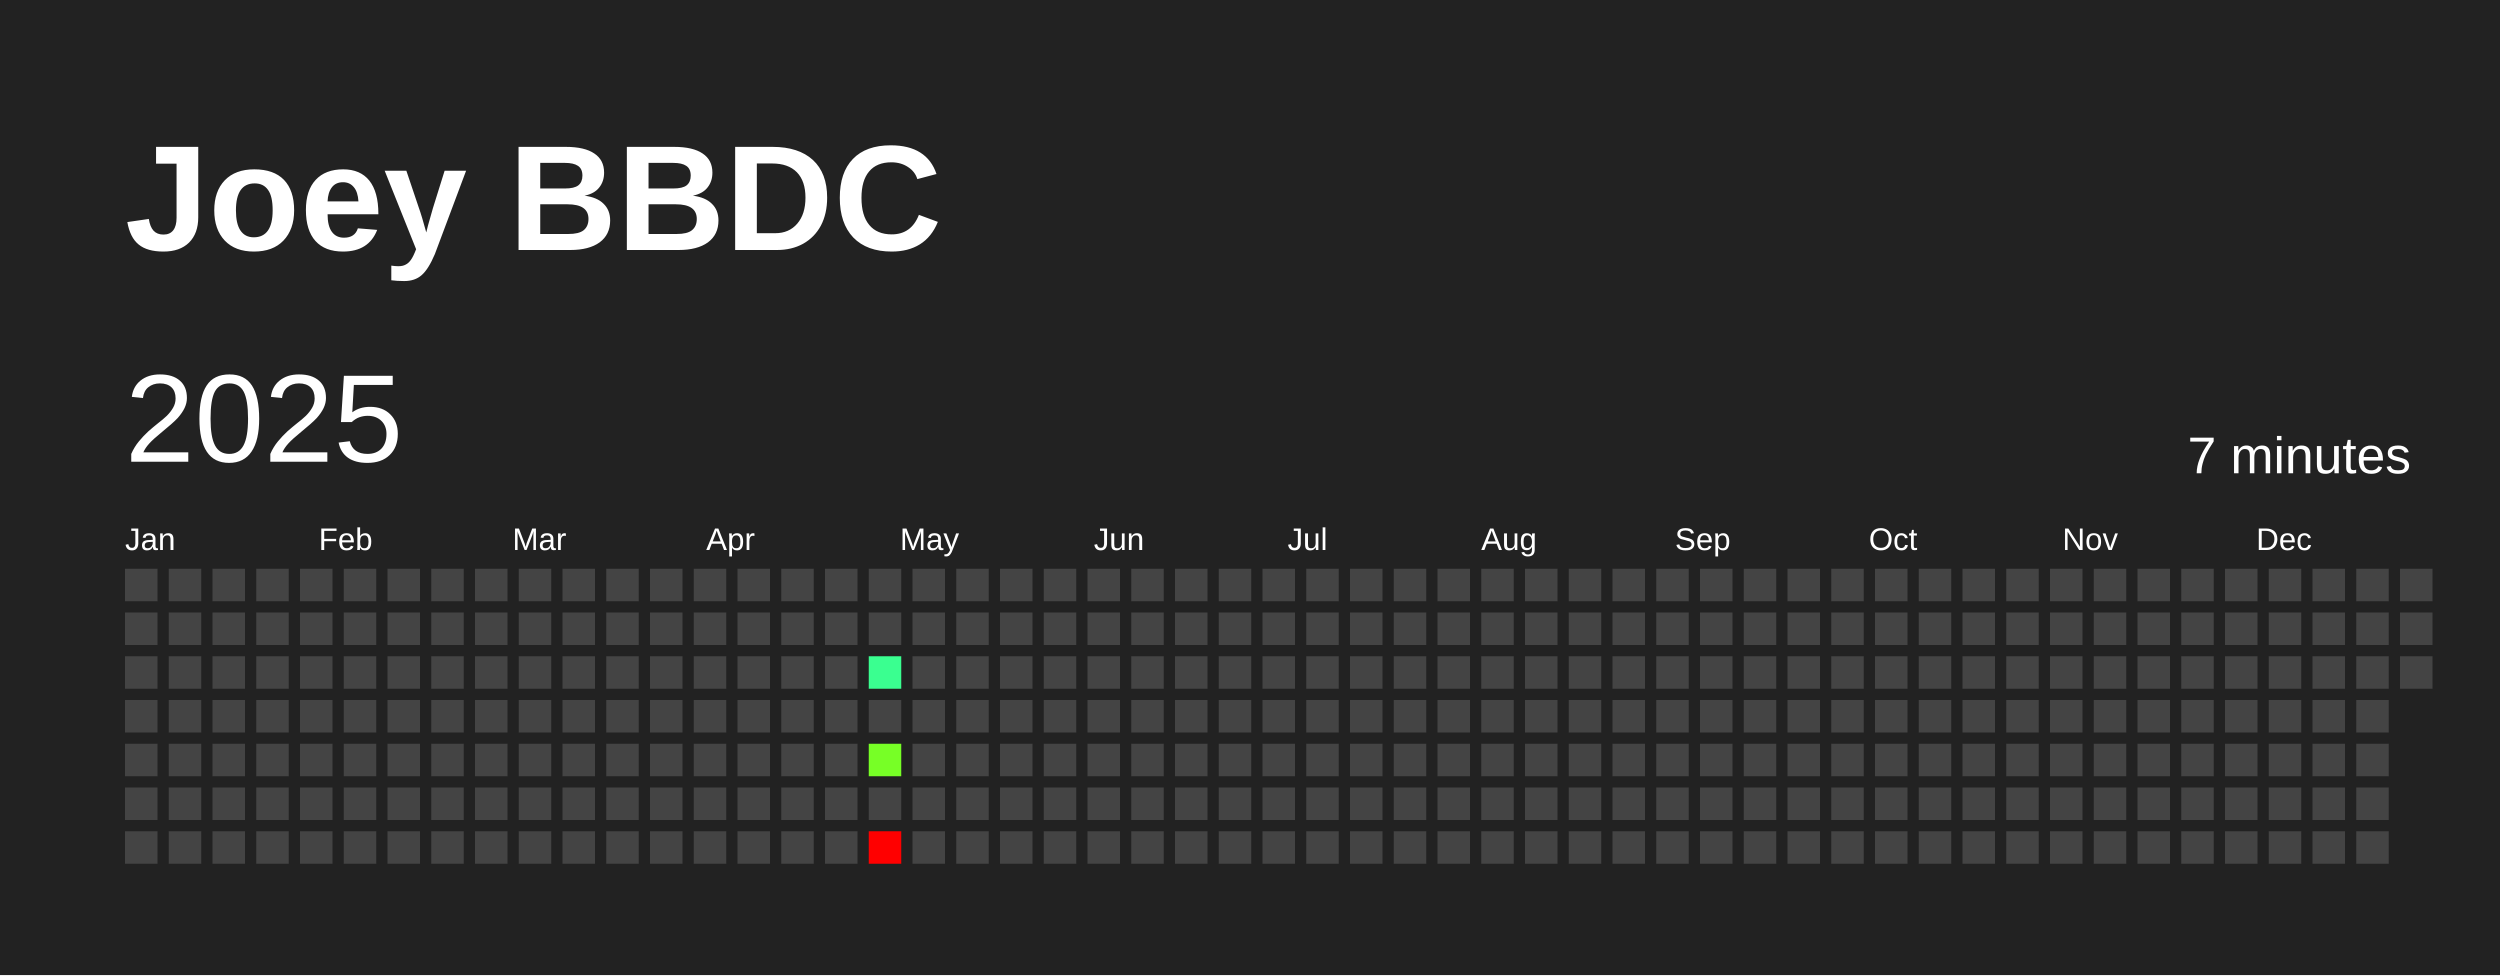
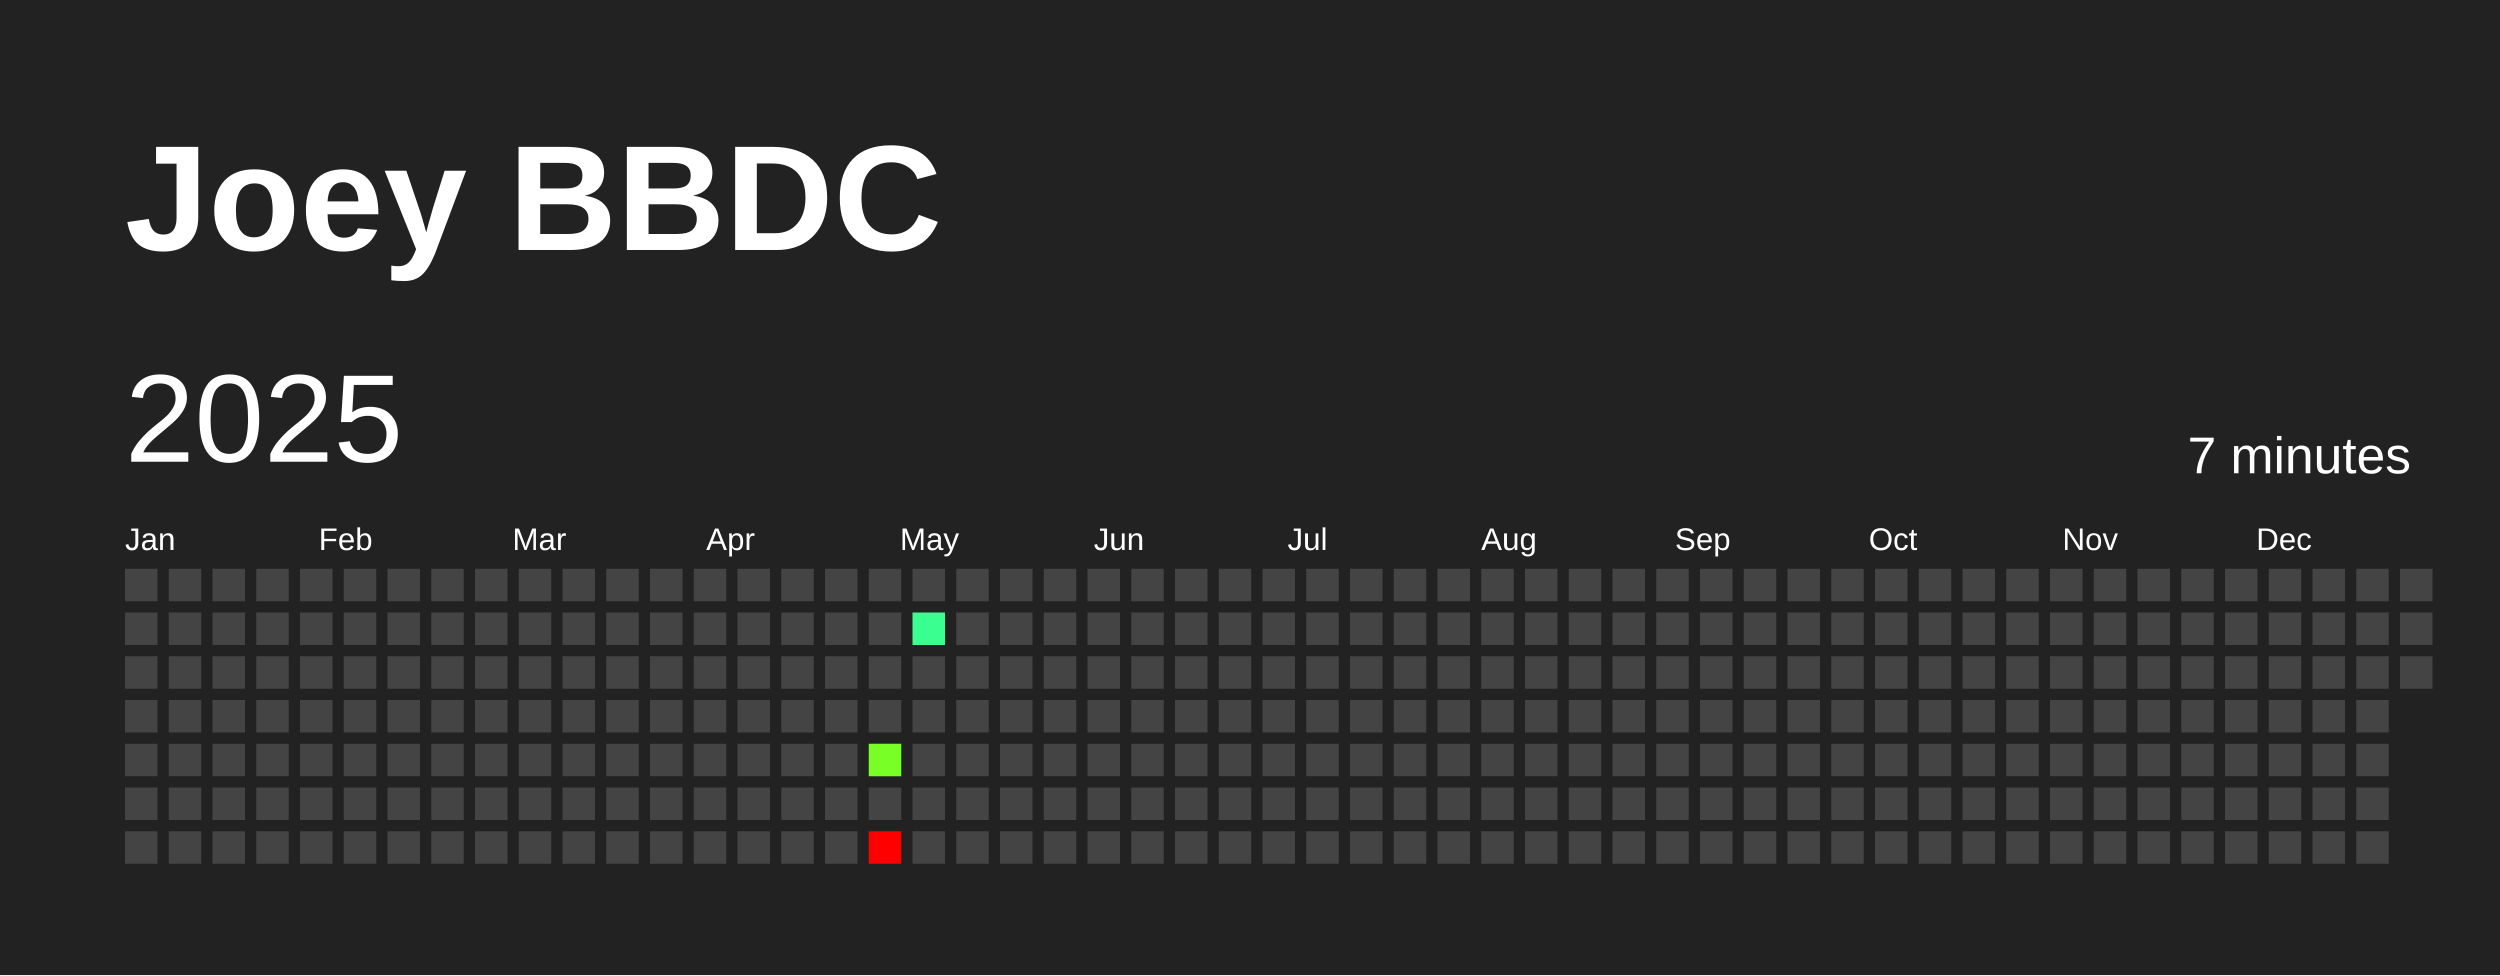
<svg xmlns="http://www.w3.org/2000/svg" baseProfile="full" height="78mm" version="1.1" viewBox="0,0,200,78" width="200mm">
  <defs />
  <rect fill="#222222" height="78" width="200" x="0" y="0" />
  <text fill="#FFFFFF" style="font-size:12px; font-family:Arial; font-weight:bold;" x="10" y="20">Joey BBDC</text>
  <text dominant-baseline="hanging" fill="#FFFFFF" style="font-size:10.0px; font-family:Arial;" x="10" y="30">2025</text>
  <text dominant-baseline="hanging" fill="#FFFFFF" style="font-size:4.125px; font-family:Arial;" x="175" y="35">7 minutes</text>
  <text fill="#FFFFFF" style="font-size:2.5px; font-family:Arial" x="10.0" y="44">Jan</text>
  <text fill="#FFFFFF" style="font-size:2.5px; font-family:Arial" x="25.5" y="44">Feb</text>
  <text fill="#FFFFFF" style="font-size:2.5px; font-family:Arial" x="41.0" y="44">Mar</text>
  <text fill="#FFFFFF" style="font-size:2.5px; font-family:Arial" x="56.5" y="44">Apr</text>
  <text fill="#FFFFFF" style="font-size:2.5px; font-family:Arial" x="72.0" y="44">May</text>
  <text fill="#FFFFFF" style="font-size:2.5px; font-family:Arial" x="87.5" y="44">Jun</text>
  <text fill="#FFFFFF" style="font-size:2.5px; font-family:Arial" x="103.0" y="44">Jul</text>
  <text fill="#FFFFFF" style="font-size:2.5px; font-family:Arial" x="118.5" y="44">Aug</text>
  <text fill="#FFFFFF" style="font-size:2.5px; font-family:Arial" x="134.0" y="44">Sep</text>
  <text fill="#FFFFFF" style="font-size:2.5px; font-family:Arial" x="149.5" y="44">Oct</text>
  <text fill="#FFFFFF" style="font-size:2.5px; font-family:Arial" x="165.0" y="44">Nov</text>
  <text fill="#FFFFFF" style="font-size:2.5px; font-family:Arial" x="180.5" y="44">Dec</text>
  <rect fill="#444444" height="2.6" width="2.6" x="10.0" y="45.5" />
  <rect fill="#444444" height="2.6" width="2.6" x="10.0" y="49.0" />
  <rect fill="#444444" height="2.6" width="2.6" x="10.0" y="52.5" />
  <rect fill="#444444" height="2.6" width="2.6" x="10.0" y="56.0" />
  <rect fill="#444444" height="2.6" width="2.6" x="10.0" y="59.5" />
  <rect fill="#444444" height="2.6" width="2.6" x="10.0" y="63.0" />
  <rect fill="#444444" height="2.6" width="2.6" x="10.0" y="66.5" />
  <rect fill="#444444" height="2.6" width="2.6" x="13.5" y="45.5" />
  <rect fill="#444444" height="2.6" width="2.6" x="13.5" y="49.0" />
  <rect fill="#444444" height="2.6" width="2.6" x="13.5" y="52.5" />
  <rect fill="#444444" height="2.6" width="2.6" x="13.5" y="56.0" />
  <rect fill="#444444" height="2.6" width="2.6" x="13.5" y="59.5" />
  <rect fill="#444444" height="2.6" width="2.6" x="13.5" y="63.0" />
  <rect fill="#444444" height="2.6" width="2.6" x="13.5" y="66.5" />
  <rect fill="#444444" height="2.6" width="2.6" x="17.0" y="45.5" />
  <rect fill="#444444" height="2.6" width="2.6" x="17.0" y="49.0" />
  <rect fill="#444444" height="2.6" width="2.6" x="17.0" y="52.5" />
  <rect fill="#444444" height="2.6" width="2.6" x="17.0" y="56.0" />
  <rect fill="#444444" height="2.6" width="2.6" x="17.0" y="59.5" />
  <rect fill="#444444" height="2.6" width="2.6" x="17.0" y="63.0" />
  <rect fill="#444444" height="2.6" width="2.6" x="17.0" y="66.5" />
  <rect fill="#444444" height="2.6" width="2.6" x="20.5" y="45.5" />
  <rect fill="#444444" height="2.6" width="2.6" x="20.5" y="49.0" />
  <rect fill="#444444" height="2.6" width="2.6" x="20.5" y="52.5" />
  <rect fill="#444444" height="2.6" width="2.6" x="20.5" y="56.0" />
  <rect fill="#444444" height="2.6" width="2.6" x="20.5" y="59.5" />
  <rect fill="#444444" height="2.6" width="2.6" x="20.5" y="63.0" />
  <rect fill="#444444" height="2.6" width="2.6" x="20.5" y="66.5" />
  <rect fill="#444444" height="2.6" width="2.6" x="24.0" y="45.5" />
  <rect fill="#444444" height="2.6" width="2.6" x="24.0" y="49.0" />
  <rect fill="#444444" height="2.6" width="2.6" x="24.0" y="52.5" />
  <rect fill="#444444" height="2.6" width="2.6" x="24.0" y="56.0" />
  <rect fill="#444444" height="2.6" width="2.6" x="24.0" y="59.5" />
  <rect fill="#444444" height="2.6" width="2.6" x="24.0" y="63.0" />
  <rect fill="#444444" height="2.6" width="2.6" x="24.0" y="66.5" />
  <rect fill="#444444" height="2.6" width="2.6" x="27.5" y="45.5" />
  <rect fill="#444444" height="2.6" width="2.6" x="27.5" y="49.0" />
  <rect fill="#444444" height="2.6" width="2.6" x="27.5" y="52.5" />
  <rect fill="#444444" height="2.6" width="2.6" x="27.5" y="56.0" />
  <rect fill="#444444" height="2.6" width="2.6" x="27.5" y="59.5" />
  <rect fill="#444444" height="2.6" width="2.6" x="27.5" y="63.0" />
  <rect fill="#444444" height="2.6" width="2.6" x="27.5" y="66.5" />
  <rect fill="#444444" height="2.6" width="2.6" x="31.0" y="45.5" />
  <rect fill="#444444" height="2.6" width="2.6" x="31.0" y="49.0" />
  <rect fill="#444444" height="2.6" width="2.6" x="31.0" y="52.5" />
  <rect fill="#444444" height="2.6" width="2.6" x="31.0" y="56.0" />
  <rect fill="#444444" height="2.6" width="2.6" x="31.0" y="59.5" />
  <rect fill="#444444" height="2.6" width="2.6" x="31.0" y="63.0" />
  <rect fill="#444444" height="2.6" width="2.6" x="31.0" y="66.5" />
  <rect fill="#444444" height="2.6" width="2.6" x="34.5" y="45.5" />
  <rect fill="#444444" height="2.6" width="2.6" x="34.5" y="49.0" />
  <rect fill="#444444" height="2.6" width="2.6" x="34.5" y="52.5" />
  <rect fill="#444444" height="2.6" width="2.6" x="34.5" y="56.0" />
  <rect fill="#444444" height="2.6" width="2.6" x="34.5" y="59.5" />
  <rect fill="#444444" height="2.6" width="2.6" x="34.5" y="63.0" />
  <rect fill="#444444" height="2.6" width="2.6" x="34.5" y="66.5" />
  <rect fill="#444444" height="2.6" width="2.6" x="38.0" y="45.5" />
  <rect fill="#444444" height="2.6" width="2.6" x="38.0" y="49.0" />
  <rect fill="#444444" height="2.6" width="2.6" x="38.0" y="52.5" />
  <rect fill="#444444" height="2.6" width="2.6" x="38.0" y="56.0" />
  <rect fill="#444444" height="2.6" width="2.6" x="38.0" y="59.5" />
  <rect fill="#444444" height="2.6" width="2.6" x="38.0" y="63.0" />
  <rect fill="#444444" height="2.6" width="2.6" x="38.0" y="66.5" />
  <rect fill="#444444" height="2.6" width="2.6" x="41.5" y="45.5" />
  <rect fill="#444444" height="2.6" width="2.6" x="41.5" y="49.0" />
  <rect fill="#444444" height="2.6" width="2.6" x="41.5" y="52.5" />
  <rect fill="#444444" height="2.6" width="2.6" x="41.5" y="56.0" />
  <rect fill="#444444" height="2.6" width="2.6" x="41.5" y="59.5" />
  <rect fill="#444444" height="2.6" width="2.6" x="41.5" y="63.0" />
  <rect fill="#444444" height="2.6" width="2.6" x="41.5" y="66.5" />
  <rect fill="#444444" height="2.6" width="2.6" x="45.0" y="45.5" />
  <rect fill="#444444" height="2.6" width="2.6" x="45.0" y="49.0" />
  <rect fill="#444444" height="2.6" width="2.6" x="45.0" y="52.5" />
  <rect fill="#444444" height="2.6" width="2.6" x="45.0" y="56.0" />
  <rect fill="#444444" height="2.6" width="2.6" x="45.0" y="59.5" />
  <rect fill="#444444" height="2.6" width="2.6" x="45.0" y="63.0" />
  <rect fill="#444444" height="2.6" width="2.6" x="45.0" y="66.5" />
  <rect fill="#444444" height="2.6" width="2.6" x="48.5" y="45.5" />
  <rect fill="#444444" height="2.6" width="2.6" x="48.5" y="49.0" />
  <rect fill="#444444" height="2.6" width="2.6" x="48.5" y="52.5" />
  <rect fill="#444444" height="2.6" width="2.6" x="48.5" y="56.0" />
  <rect fill="#444444" height="2.6" width="2.6" x="48.5" y="59.5" />
  <rect fill="#444444" height="2.6" width="2.6" x="48.5" y="63.0" />
  <rect fill="#444444" height="2.6" width="2.6" x="48.5" y="66.5" />
  <rect fill="#444444" height="2.6" width="2.6" x="52.0" y="45.5" />
  <rect fill="#444444" height="2.6" width="2.6" x="52.0" y="49.0" />
  <rect fill="#444444" height="2.6" width="2.6" x="52.0" y="52.5" />
  <rect fill="#444444" height="2.6" width="2.6" x="52.0" y="56.0" />
  <rect fill="#444444" height="2.6" width="2.6" x="52.0" y="59.5" />
  <rect fill="#444444" height="2.6" width="2.6" x="52.0" y="63.0" />
  <rect fill="#444444" height="2.6" width="2.6" x="52.0" y="66.5" />
  <rect fill="#444444" height="2.6" width="2.6" x="55.5" y="45.5" />
  <rect fill="#444444" height="2.6" width="2.6" x="55.5" y="49.0" />
  <rect fill="#444444" height="2.6" width="2.6" x="55.5" y="52.5" />
  <rect fill="#444444" height="2.6" width="2.6" x="55.5" y="56.0" />
  <rect fill="#444444" height="2.6" width="2.6" x="55.5" y="59.5" />
  <rect fill="#444444" height="2.6" width="2.6" x="55.5" y="63.0" />
  <rect fill="#444444" height="2.6" width="2.6" x="55.5" y="66.5" />
  <rect fill="#444444" height="2.6" width="2.6" x="59.0" y="45.5" />
  <rect fill="#444444" height="2.6" width="2.6" x="59.0" y="49.0" />
  <rect fill="#444444" height="2.6" width="2.6" x="59.0" y="52.5" />
  <rect fill="#444444" height="2.6" width="2.6" x="59.0" y="56.0" />
  <rect fill="#444444" height="2.6" width="2.6" x="59.0" y="59.5" />
  <rect fill="#444444" height="2.6" width="2.6" x="59.0" y="63.0" />
  <rect fill="#444444" height="2.6" width="2.6" x="59.0" y="66.5" />
  <rect fill="#444444" height="2.6" width="2.6" x="62.5" y="45.5" />
  <rect fill="#444444" height="2.6" width="2.6" x="62.5" y="49.0" />
  <rect fill="#444444" height="2.6" width="2.6" x="62.5" y="52.5" />
  <rect fill="#444444" height="2.6" width="2.6" x="62.5" y="56.0" />
  <rect fill="#444444" height="2.6" width="2.6" x="62.5" y="59.5" />
  <rect fill="#444444" height="2.6" width="2.6" x="62.5" y="63.0" />
  <rect fill="#444444" height="2.6" width="2.6" x="62.5" y="66.5" />
  <rect fill="#444444" height="2.6" width="2.6" x="66.0" y="45.5" />
  <rect fill="#444444" height="2.6" width="2.6" x="66.0" y="49.0" />
  <rect fill="#444444" height="2.6" width="2.6" x="66.0" y="52.5" />
  <rect fill="#444444" height="2.6" width="2.6" x="66.0" y="56.0" />
  <rect fill="#444444" height="2.6" width="2.6" x="66.0" y="59.5" />
  <rect fill="#444444" height="2.6" width="2.6" x="66.0" y="63.0" />
  <rect fill="#444444" height="2.6" width="2.6" x="66.0" y="66.5" />
  <rect fill="#444444" height="2.6" width="2.6" x="69.5" y="45.5" />
  <rect fill="#444444" height="2.6" width="2.6" x="69.5" y="49.0" />
-   <rect fill="#3aff90" height="2.6" width="2.6" x="69.5" y="52.5" />
+   <rect fill="#444444" height="2.6" width="2.6" x="69.5" y="52.5" />
  <rect fill="#444444" height="2.6" width="2.6" x="69.5" y="56.0" />
  <rect fill="#77ff26" height="2.6" width="2.6" x="69.5" y="59.5" />
  <rect fill="#444444" height="2.6" width="2.6" x="69.5" y="63.0" />
  <rect fill="red" height="2.6" width="2.6" x="69.5" y="66.5" />
  <rect fill="#444444" height="2.6" width="2.6" x="73.0" y="45.5" />
-   <rect fill="#444444" height="2.6" width="2.6" x="73.0" y="49.0" />
+   <rect fill="#3aff90" height="2.6" width="2.6" x="73.0" y="49.0" />
  <rect fill="#444444" height="2.6" width="2.6" x="73.0" y="52.5" />
  <rect fill="#444444" height="2.6" width="2.6" x="73.0" y="56.0" />
  <rect fill="#444444" height="2.6" width="2.6" x="73.0" y="59.5" />
  <rect fill="#444444" height="2.6" width="2.6" x="73.0" y="63.0" />
  <rect fill="#444444" height="2.6" width="2.6" x="73.0" y="66.5" />
  <rect fill="#444444" height="2.6" width="2.6" x="76.5" y="45.5" />
  <rect fill="#444444" height="2.6" width="2.6" x="76.5" y="49.0" />
  <rect fill="#444444" height="2.6" width="2.6" x="76.5" y="52.5" />
  <rect fill="#444444" height="2.6" width="2.6" x="76.5" y="56.0" />
  <rect fill="#444444" height="2.6" width="2.6" x="76.5" y="59.5" />
  <rect fill="#444444" height="2.6" width="2.6" x="76.5" y="63.0" />
  <rect fill="#444444" height="2.6" width="2.6" x="76.5" y="66.5" />
  <rect fill="#444444" height="2.6" width="2.6" x="80.0" y="45.5" />
  <rect fill="#444444" height="2.6" width="2.6" x="80.0" y="49.0" />
  <rect fill="#444444" height="2.6" width="2.6" x="80.0" y="52.5" />
  <rect fill="#444444" height="2.6" width="2.6" x="80.0" y="56.0" />
  <rect fill="#444444" height="2.6" width="2.6" x="80.0" y="59.5" />
  <rect fill="#444444" height="2.6" width="2.6" x="80.0" y="63.0" />
  <rect fill="#444444" height="2.6" width="2.6" x="80.0" y="66.5" />
  <rect fill="#444444" height="2.6" width="2.6" x="83.5" y="45.5" />
  <rect fill="#444444" height="2.6" width="2.6" x="83.5" y="49.0" />
  <rect fill="#444444" height="2.6" width="2.6" x="83.5" y="52.5" />
  <rect fill="#444444" height="2.6" width="2.6" x="83.5" y="56.0" />
  <rect fill="#444444" height="2.6" width="2.6" x="83.5" y="59.5" />
  <rect fill="#444444" height="2.6" width="2.6" x="83.5" y="63.0" />
  <rect fill="#444444" height="2.6" width="2.6" x="83.5" y="66.5" />
  <rect fill="#444444" height="2.6" width="2.6" x="87.0" y="45.5" />
  <rect fill="#444444" height="2.6" width="2.6" x="87.0" y="49.0" />
  <rect fill="#444444" height="2.6" width="2.6" x="87.0" y="52.5" />
  <rect fill="#444444" height="2.6" width="2.6" x="87.0" y="56.0" />
  <rect fill="#444444" height="2.6" width="2.6" x="87.0" y="59.5" />
  <rect fill="#444444" height="2.6" width="2.6" x="87.0" y="63.0" />
  <rect fill="#444444" height="2.6" width="2.6" x="87.0" y="66.5" />
  <rect fill="#444444" height="2.6" width="2.6" x="90.5" y="45.5" />
  <rect fill="#444444" height="2.6" width="2.6" x="90.5" y="49.0" />
  <rect fill="#444444" height="2.6" width="2.6" x="90.5" y="52.5" />
  <rect fill="#444444" height="2.6" width="2.6" x="90.5" y="56.0" />
  <rect fill="#444444" height="2.6" width="2.6" x="90.5" y="59.5" />
  <rect fill="#444444" height="2.6" width="2.6" x="90.5" y="63.0" />
  <rect fill="#444444" height="2.6" width="2.6" x="90.5" y="66.5" />
  <rect fill="#444444" height="2.6" width="2.6" x="94.0" y="45.5" />
  <rect fill="#444444" height="2.6" width="2.6" x="94.0" y="49.0" />
  <rect fill="#444444" height="2.6" width="2.6" x="94.0" y="52.5" />
  <rect fill="#444444" height="2.6" width="2.6" x="94.0" y="56.0" />
  <rect fill="#444444" height="2.6" width="2.6" x="94.0" y="59.5" />
  <rect fill="#444444" height="2.6" width="2.6" x="94.0" y="63.0" />
  <rect fill="#444444" height="2.6" width="2.6" x="94.0" y="66.5" />
  <rect fill="#444444" height="2.6" width="2.6" x="97.5" y="45.5" />
  <rect fill="#444444" height="2.6" width="2.6" x="97.5" y="49.0" />
  <rect fill="#444444" height="2.6" width="2.6" x="97.5" y="52.5" />
  <rect fill="#444444" height="2.6" width="2.6" x="97.5" y="56.0" />
  <rect fill="#444444" height="2.6" width="2.6" x="97.5" y="59.5" />
  <rect fill="#444444" height="2.6" width="2.6" x="97.5" y="63.0" />
  <rect fill="#444444" height="2.6" width="2.6" x="97.5" y="66.5" />
  <rect fill="#444444" height="2.6" width="2.6" x="101.0" y="45.5" />
  <rect fill="#444444" height="2.6" width="2.6" x="101.0" y="49.0" />
  <rect fill="#444444" height="2.6" width="2.6" x="101.0" y="52.5" />
  <rect fill="#444444" height="2.6" width="2.6" x="101.0" y="56.0" />
  <rect fill="#444444" height="2.6" width="2.6" x="101.0" y="59.5" />
  <rect fill="#444444" height="2.6" width="2.6" x="101.0" y="63.0" />
  <rect fill="#444444" height="2.6" width="2.6" x="101.0" y="66.5" />
  <rect fill="#444444" height="2.6" width="2.6" x="104.5" y="45.5" />
  <rect fill="#444444" height="2.6" width="2.6" x="104.5" y="49.0" />
  <rect fill="#444444" height="2.6" width="2.6" x="104.5" y="52.5" />
  <rect fill="#444444" height="2.6" width="2.6" x="104.5" y="56.0" />
  <rect fill="#444444" height="2.6" width="2.6" x="104.5" y="59.5" />
  <rect fill="#444444" height="2.6" width="2.6" x="104.5" y="63.0" />
  <rect fill="#444444" height="2.6" width="2.6" x="104.5" y="66.5" />
  <rect fill="#444444" height="2.6" width="2.6" x="108.0" y="45.5" />
  <rect fill="#444444" height="2.6" width="2.6" x="108.0" y="49.0" />
  <rect fill="#444444" height="2.6" width="2.6" x="108.0" y="52.5" />
  <rect fill="#444444" height="2.6" width="2.6" x="108.0" y="56.0" />
  <rect fill="#444444" height="2.6" width="2.6" x="108.0" y="59.5" />
  <rect fill="#444444" height="2.6" width="2.6" x="108.0" y="63.0" />
  <rect fill="#444444" height="2.6" width="2.6" x="108.0" y="66.5" />
  <rect fill="#444444" height="2.6" width="2.6" x="111.5" y="45.5" />
  <rect fill="#444444" height="2.6" width="2.6" x="111.5" y="49.0" />
  <rect fill="#444444" height="2.6" width="2.6" x="111.5" y="52.5" />
  <rect fill="#444444" height="2.6" width="2.6" x="111.5" y="56.0" />
  <rect fill="#444444" height="2.6" width="2.6" x="111.5" y="59.5" />
  <rect fill="#444444" height="2.6" width="2.6" x="111.5" y="63.0" />
  <rect fill="#444444" height="2.6" width="2.6" x="111.5" y="66.5" />
  <rect fill="#444444" height="2.6" width="2.6" x="115.0" y="45.5" />
  <rect fill="#444444" height="2.6" width="2.6" x="115.0" y="49.0" />
  <rect fill="#444444" height="2.6" width="2.6" x="115.0" y="52.5" />
  <rect fill="#444444" height="2.6" width="2.6" x="115.0" y="56.0" />
  <rect fill="#444444" height="2.6" width="2.6" x="115.0" y="59.5" />
  <rect fill="#444444" height="2.6" width="2.6" x="115.0" y="63.0" />
  <rect fill="#444444" height="2.6" width="2.6" x="115.0" y="66.5" />
  <rect fill="#444444" height="2.6" width="2.6" x="118.5" y="45.5" />
  <rect fill="#444444" height="2.6" width="2.6" x="118.5" y="49.0" />
  <rect fill="#444444" height="2.6" width="2.6" x="118.5" y="52.5" />
  <rect fill="#444444" height="2.6" width="2.6" x="118.5" y="56.0" />
  <rect fill="#444444" height="2.6" width="2.6" x="118.5" y="59.5" />
  <rect fill="#444444" height="2.6" width="2.6" x="118.5" y="63.0" />
  <rect fill="#444444" height="2.6" width="2.6" x="118.5" y="66.5" />
  <rect fill="#444444" height="2.6" width="2.6" x="122.0" y="45.5" />
  <rect fill="#444444" height="2.6" width="2.6" x="122.0" y="49.0" />
  <rect fill="#444444" height="2.6" width="2.6" x="122.0" y="52.5" />
  <rect fill="#444444" height="2.6" width="2.6" x="122.0" y="56.0" />
  <rect fill="#444444" height="2.6" width="2.6" x="122.0" y="59.5" />
  <rect fill="#444444" height="2.6" width="2.6" x="122.0" y="63.0" />
  <rect fill="#444444" height="2.6" width="2.6" x="122.0" y="66.5" />
  <rect fill="#444444" height="2.6" width="2.6" x="125.5" y="45.5" />
  <rect fill="#444444" height="2.6" width="2.6" x="125.5" y="49.0" />
  <rect fill="#444444" height="2.6" width="2.6" x="125.5" y="52.5" />
  <rect fill="#444444" height="2.6" width="2.6" x="125.5" y="56.0" />
  <rect fill="#444444" height="2.6" width="2.6" x="125.5" y="59.5" />
  <rect fill="#444444" height="2.6" width="2.6" x="125.5" y="63.0" />
  <rect fill="#444444" height="2.6" width="2.6" x="125.5" y="66.5" />
  <rect fill="#444444" height="2.6" width="2.6" x="129.0" y="45.5" />
  <rect fill="#444444" height="2.6" width="2.6" x="129.0" y="49.0" />
  <rect fill="#444444" height="2.6" width="2.6" x="129.0" y="52.5" />
  <rect fill="#444444" height="2.6" width="2.6" x="129.0" y="56.0" />
  <rect fill="#444444" height="2.6" width="2.6" x="129.0" y="59.5" />
  <rect fill="#444444" height="2.6" width="2.6" x="129.0" y="63.0" />
  <rect fill="#444444" height="2.6" width="2.6" x="129.0" y="66.5" />
  <rect fill="#444444" height="2.6" width="2.6" x="132.5" y="45.5" />
  <rect fill="#444444" height="2.6" width="2.6" x="132.5" y="49.0" />
  <rect fill="#444444" height="2.6" width="2.6" x="132.5" y="52.5" />
  <rect fill="#444444" height="2.6" width="2.6" x="132.5" y="56.0" />
  <rect fill="#444444" height="2.6" width="2.6" x="132.5" y="59.5" />
  <rect fill="#444444" height="2.6" width="2.6" x="132.5" y="63.0" />
  <rect fill="#444444" height="2.6" width="2.6" x="132.5" y="66.5" />
  <rect fill="#444444" height="2.6" width="2.6" x="136.0" y="45.5" />
  <rect fill="#444444" height="2.6" width="2.6" x="136.0" y="49.0" />
  <rect fill="#444444" height="2.6" width="2.6" x="136.0" y="52.5" />
  <rect fill="#444444" height="2.6" width="2.6" x="136.0" y="56.0" />
  <rect fill="#444444" height="2.6" width="2.6" x="136.0" y="59.5" />
  <rect fill="#444444" height="2.6" width="2.6" x="136.0" y="63.0" />
  <rect fill="#444444" height="2.6" width="2.6" x="136.0" y="66.5" />
  <rect fill="#444444" height="2.6" width="2.6" x="139.5" y="45.5" />
  <rect fill="#444444" height="2.6" width="2.6" x="139.5" y="49.0" />
  <rect fill="#444444" height="2.6" width="2.6" x="139.5" y="52.5" />
  <rect fill="#444444" height="2.6" width="2.6" x="139.5" y="56.0" />
  <rect fill="#444444" height="2.6" width="2.6" x="139.5" y="59.5" />
  <rect fill="#444444" height="2.6" width="2.6" x="139.5" y="63.0" />
  <rect fill="#444444" height="2.6" width="2.6" x="139.5" y="66.5" />
  <rect fill="#444444" height="2.6" width="2.6" x="143.0" y="45.5" />
  <rect fill="#444444" height="2.6" width="2.6" x="143.0" y="49.0" />
  <rect fill="#444444" height="2.6" width="2.6" x="143.0" y="52.5" />
  <rect fill="#444444" height="2.6" width="2.6" x="143.0" y="56.0" />
  <rect fill="#444444" height="2.6" width="2.6" x="143.0" y="59.5" />
  <rect fill="#444444" height="2.6" width="2.6" x="143.0" y="63.0" />
  <rect fill="#444444" height="2.6" width="2.6" x="143.0" y="66.5" />
  <rect fill="#444444" height="2.6" width="2.6" x="146.5" y="45.5" />
  <rect fill="#444444" height="2.6" width="2.6" x="146.5" y="49.0" />
  <rect fill="#444444" height="2.6" width="2.6" x="146.5" y="52.5" />
  <rect fill="#444444" height="2.6" width="2.6" x="146.5" y="56.0" />
  <rect fill="#444444" height="2.6" width="2.6" x="146.5" y="59.5" />
  <rect fill="#444444" height="2.6" width="2.6" x="146.5" y="63.0" />
  <rect fill="#444444" height="2.6" width="2.6" x="146.5" y="66.5" />
  <rect fill="#444444" height="2.6" width="2.6" x="150.0" y="45.5" />
  <rect fill="#444444" height="2.6" width="2.6" x="150.0" y="49.0" />
  <rect fill="#444444" height="2.6" width="2.6" x="150.0" y="52.5" />
  <rect fill="#444444" height="2.6" width="2.6" x="150.0" y="56.0" />
  <rect fill="#444444" height="2.6" width="2.6" x="150.0" y="59.5" />
  <rect fill="#444444" height="2.6" width="2.6" x="150.0" y="63.0" />
  <rect fill="#444444" height="2.6" width="2.6" x="150.0" y="66.5" />
  <rect fill="#444444" height="2.6" width="2.6" x="153.5" y="45.5" />
  <rect fill="#444444" height="2.6" width="2.6" x="153.5" y="49.0" />
  <rect fill="#444444" height="2.6" width="2.6" x="153.5" y="52.5" />
  <rect fill="#444444" height="2.6" width="2.6" x="153.5" y="56.0" />
  <rect fill="#444444" height="2.6" width="2.6" x="153.5" y="59.5" />
  <rect fill="#444444" height="2.6" width="2.6" x="153.5" y="63.0" />
  <rect fill="#444444" height="2.6" width="2.6" x="153.5" y="66.5" />
  <rect fill="#444444" height="2.6" width="2.6" x="157.0" y="45.5" />
  <rect fill="#444444" height="2.6" width="2.6" x="157.0" y="49.0" />
  <rect fill="#444444" height="2.6" width="2.6" x="157.0" y="52.5" />
  <rect fill="#444444" height="2.6" width="2.6" x="157.0" y="56.0" />
  <rect fill="#444444" height="2.6" width="2.6" x="157.0" y="59.5" />
  <rect fill="#444444" height="2.6" width="2.6" x="157.0" y="63.0" />
  <rect fill="#444444" height="2.6" width="2.6" x="157.0" y="66.5" />
  <rect fill="#444444" height="2.6" width="2.6" x="160.5" y="45.5" />
  <rect fill="#444444" height="2.6" width="2.6" x="160.5" y="49.0" />
  <rect fill="#444444" height="2.6" width="2.6" x="160.5" y="52.5" />
  <rect fill="#444444" height="2.6" width="2.6" x="160.5" y="56.0" />
  <rect fill="#444444" height="2.6" width="2.6" x="160.5" y="59.5" />
  <rect fill="#444444" height="2.6" width="2.6" x="160.5" y="63.0" />
  <rect fill="#444444" height="2.6" width="2.6" x="160.5" y="66.5" />
  <rect fill="#444444" height="2.6" width="2.6" x="164.0" y="45.5" />
  <rect fill="#444444" height="2.6" width="2.6" x="164.0" y="49.0" />
  <rect fill="#444444" height="2.6" width="2.6" x="164.0" y="52.5" />
  <rect fill="#444444" height="2.6" width="2.6" x="164.0" y="56.0" />
  <rect fill="#444444" height="2.6" width="2.6" x="164.0" y="59.5" />
  <rect fill="#444444" height="2.6" width="2.6" x="164.0" y="63.0" />
  <rect fill="#444444" height="2.6" width="2.6" x="164.0" y="66.5" />
  <rect fill="#444444" height="2.6" width="2.6" x="167.5" y="45.5" />
  <rect fill="#444444" height="2.6" width="2.6" x="167.5" y="49.0" />
  <rect fill="#444444" height="2.6" width="2.6" x="167.5" y="52.5" />
  <rect fill="#444444" height="2.6" width="2.6" x="167.5" y="56.0" />
  <rect fill="#444444" height="2.6" width="2.6" x="167.5" y="59.5" />
  <rect fill="#444444" height="2.6" width="2.6" x="167.5" y="63.0" />
  <rect fill="#444444" height="2.6" width="2.6" x="167.5" y="66.5" />
  <rect fill="#444444" height="2.6" width="2.6" x="171.0" y="45.5" />
  <rect fill="#444444" height="2.6" width="2.6" x="171.0" y="49.0" />
  <rect fill="#444444" height="2.6" width="2.6" x="171.0" y="52.5" />
  <rect fill="#444444" height="2.6" width="2.6" x="171.0" y="56.0" />
  <rect fill="#444444" height="2.6" width="2.6" x="171.0" y="59.5" />
  <rect fill="#444444" height="2.6" width="2.6" x="171.0" y="63.0" />
  <rect fill="#444444" height="2.6" width="2.6" x="171.0" y="66.5" />
  <rect fill="#444444" height="2.6" width="2.6" x="174.5" y="45.5" />
  <rect fill="#444444" height="2.6" width="2.6" x="174.5" y="49.0" />
  <rect fill="#444444" height="2.6" width="2.6" x="174.5" y="52.5" />
  <rect fill="#444444" height="2.6" width="2.6" x="174.5" y="56.0" />
  <rect fill="#444444" height="2.6" width="2.6" x="174.5" y="59.5" />
  <rect fill="#444444" height="2.6" width="2.6" x="174.5" y="63.0" />
  <rect fill="#444444" height="2.6" width="2.6" x="174.5" y="66.5" />
  <rect fill="#444444" height="2.6" width="2.6" x="178.0" y="45.5" />
  <rect fill="#444444" height="2.6" width="2.6" x="178.0" y="49.0" />
  <rect fill="#444444" height="2.6" width="2.6" x="178.0" y="52.5" />
  <rect fill="#444444" height="2.6" width="2.6" x="178.0" y="56.0" />
  <rect fill="#444444" height="2.6" width="2.6" x="178.0" y="59.5" />
  <rect fill="#444444" height="2.6" width="2.6" x="178.0" y="63.0" />
  <rect fill="#444444" height="2.6" width="2.6" x="178.0" y="66.5" />
  <rect fill="#444444" height="2.6" width="2.6" x="181.5" y="45.5" />
  <rect fill="#444444" height="2.6" width="2.6" x="181.5" y="49.0" />
  <rect fill="#444444" height="2.6" width="2.6" x="181.5" y="52.5" />
  <rect fill="#444444" height="2.6" width="2.6" x="181.5" y="56.0" />
  <rect fill="#444444" height="2.6" width="2.6" x="181.5" y="59.5" />
  <rect fill="#444444" height="2.6" width="2.6" x="181.5" y="63.0" />
  <rect fill="#444444" height="2.6" width="2.6" x="181.5" y="66.5" />
  <rect fill="#444444" height="2.6" width="2.6" x="185.0" y="45.5" />
  <rect fill="#444444" height="2.6" width="2.6" x="185.0" y="49.0" />
  <rect fill="#444444" height="2.6" width="2.6" x="185.0" y="52.5" />
  <rect fill="#444444" height="2.6" width="2.6" x="185.0" y="56.0" />
  <rect fill="#444444" height="2.6" width="2.6" x="185.0" y="59.5" />
  <rect fill="#444444" height="2.6" width="2.6" x="185.0" y="63.0" />
  <rect fill="#444444" height="2.6" width="2.6" x="185.0" y="66.5" />
  <rect fill="#444444" height="2.6" width="2.6" x="188.5" y="45.5" />
  <rect fill="#444444" height="2.6" width="2.6" x="188.5" y="49.0" />
  <rect fill="#444444" height="2.6" width="2.6" x="188.5" y="52.5" />
  <rect fill="#444444" height="2.6" width="2.6" x="188.5" y="56.0" />
  <rect fill="#444444" height="2.6" width="2.6" x="188.5" y="59.5" />
  <rect fill="#444444" height="2.6" width="2.6" x="188.5" y="63.0" />
  <rect fill="#444444" height="2.6" width="2.6" x="188.5" y="66.5" />
  <rect fill="#444444" height="2.6" width="2.6" x="192.0" y="45.5" />
  <rect fill="#444444" height="2.6" width="2.6" x="192.0" y="49.0" />
  <rect fill="#444444" height="2.6" width="2.6" x="192.0" y="52.5" />
</svg>
